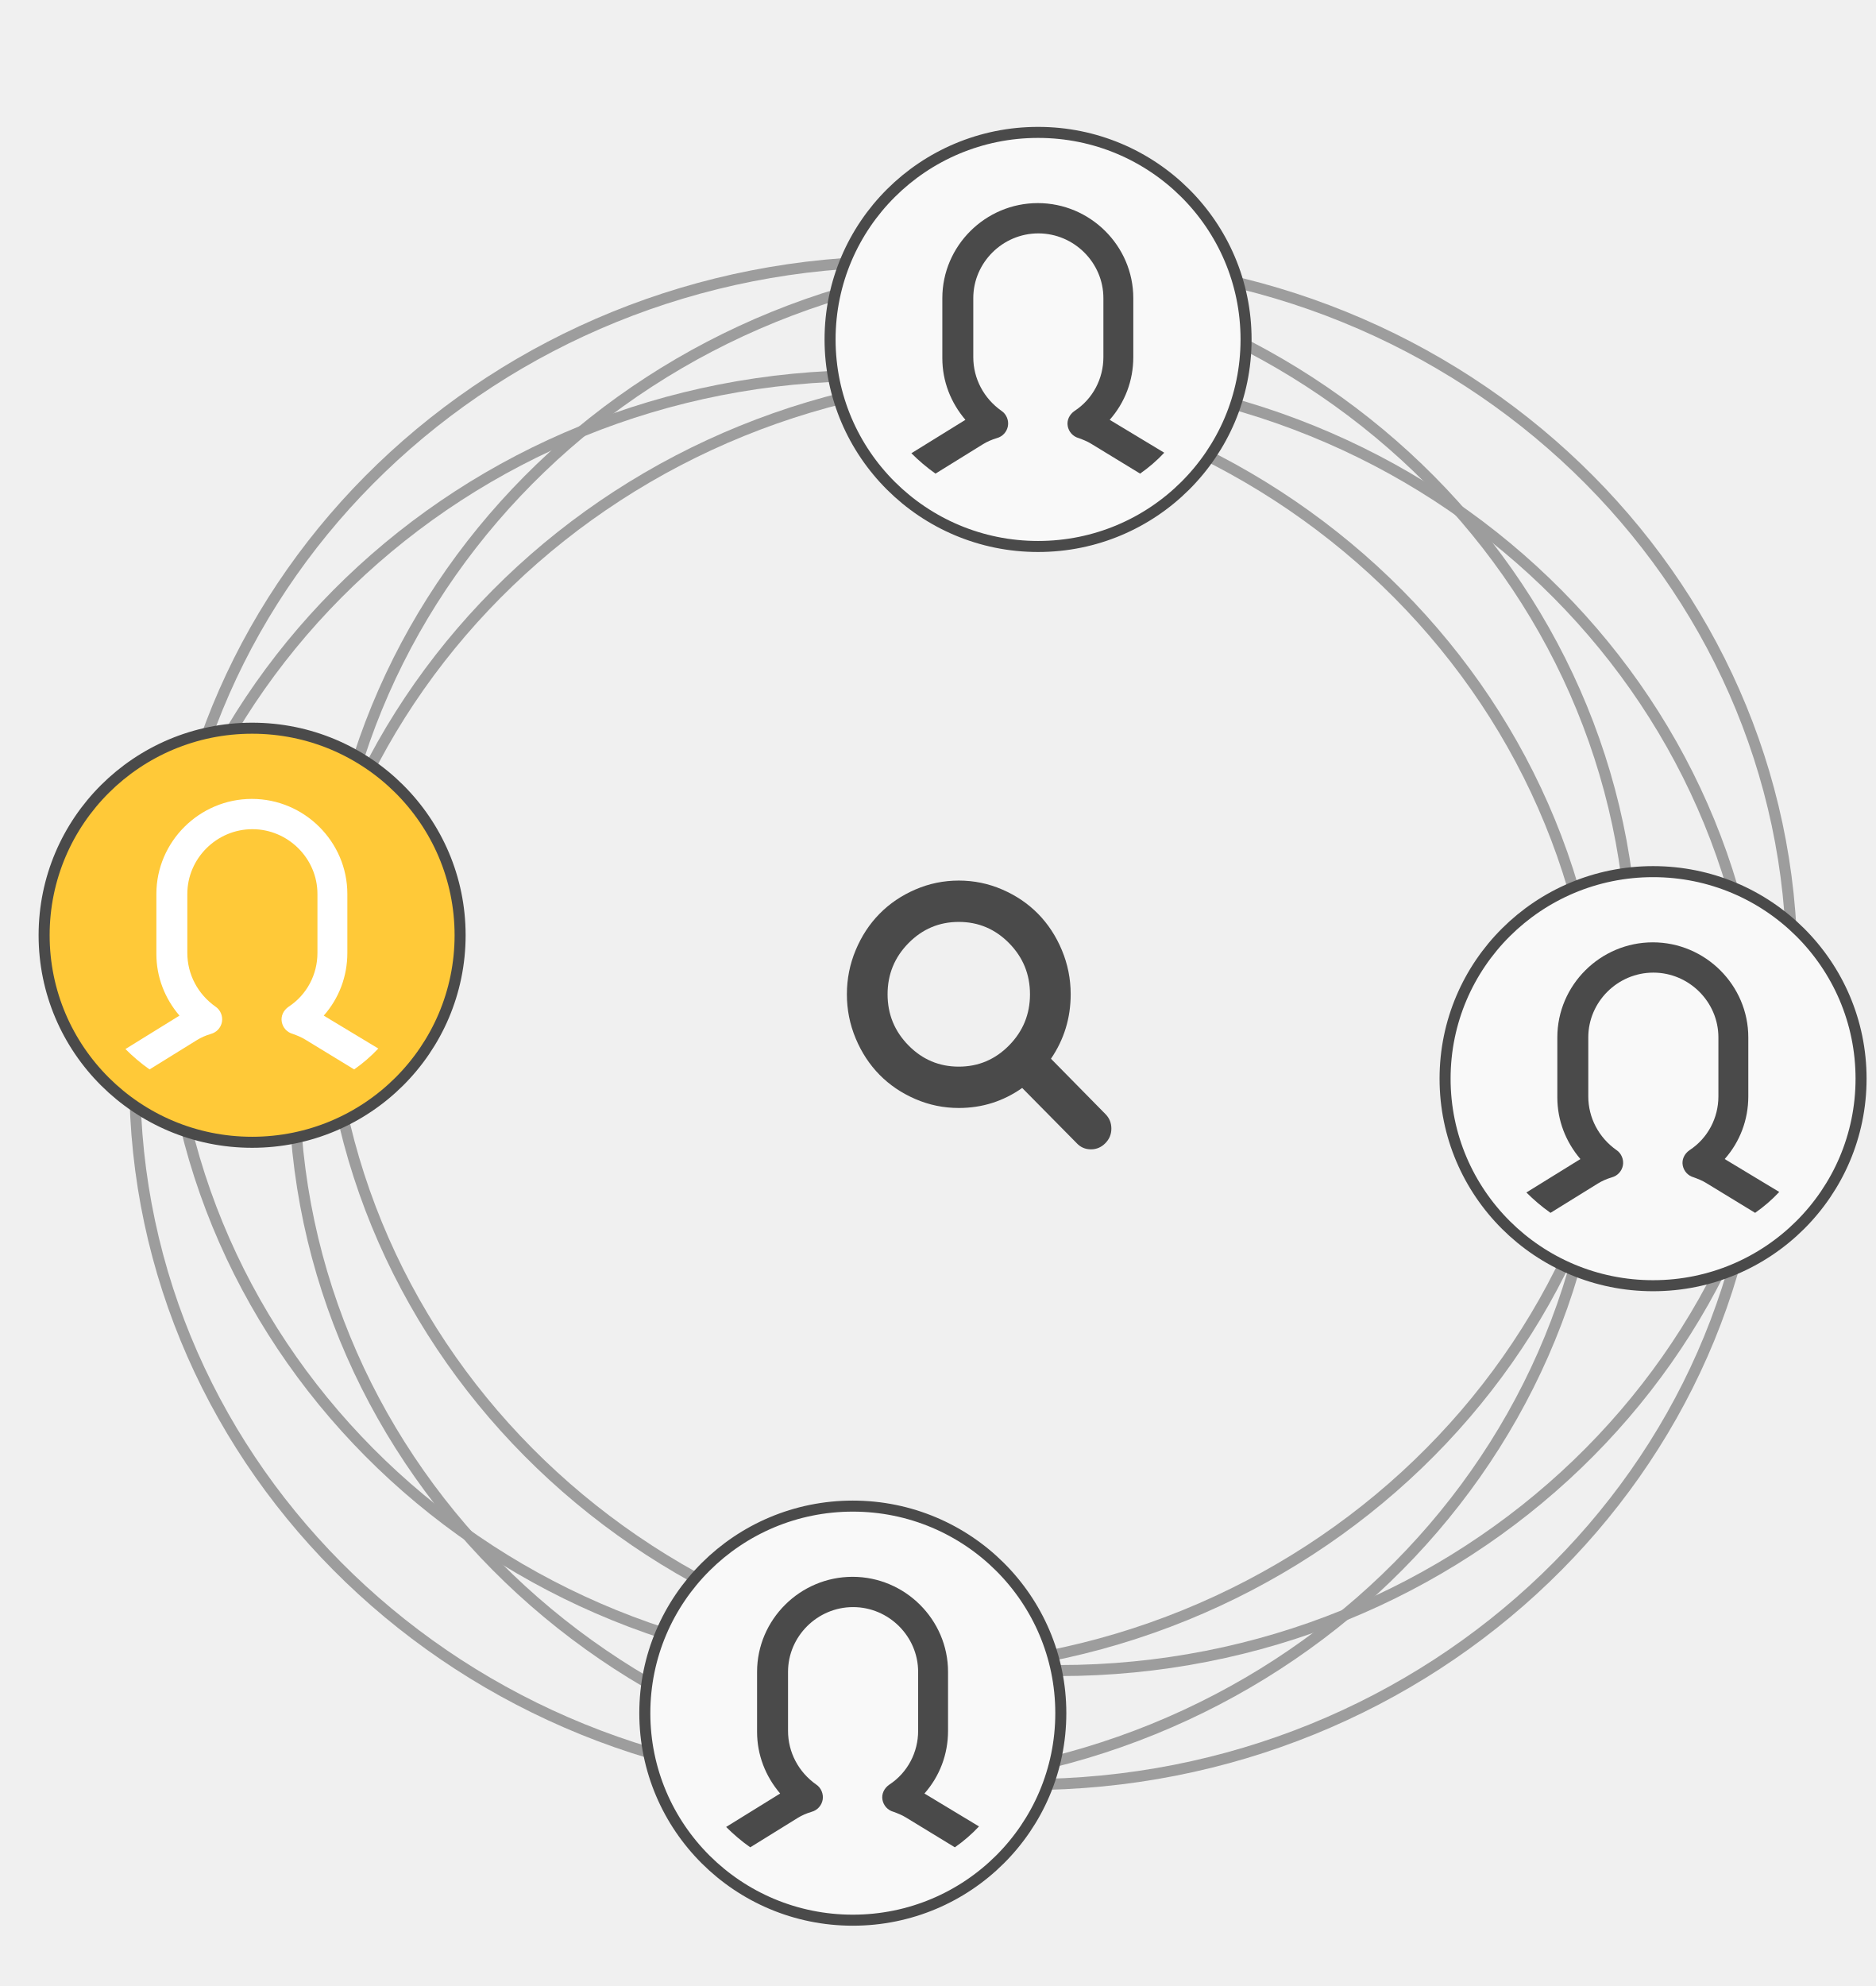
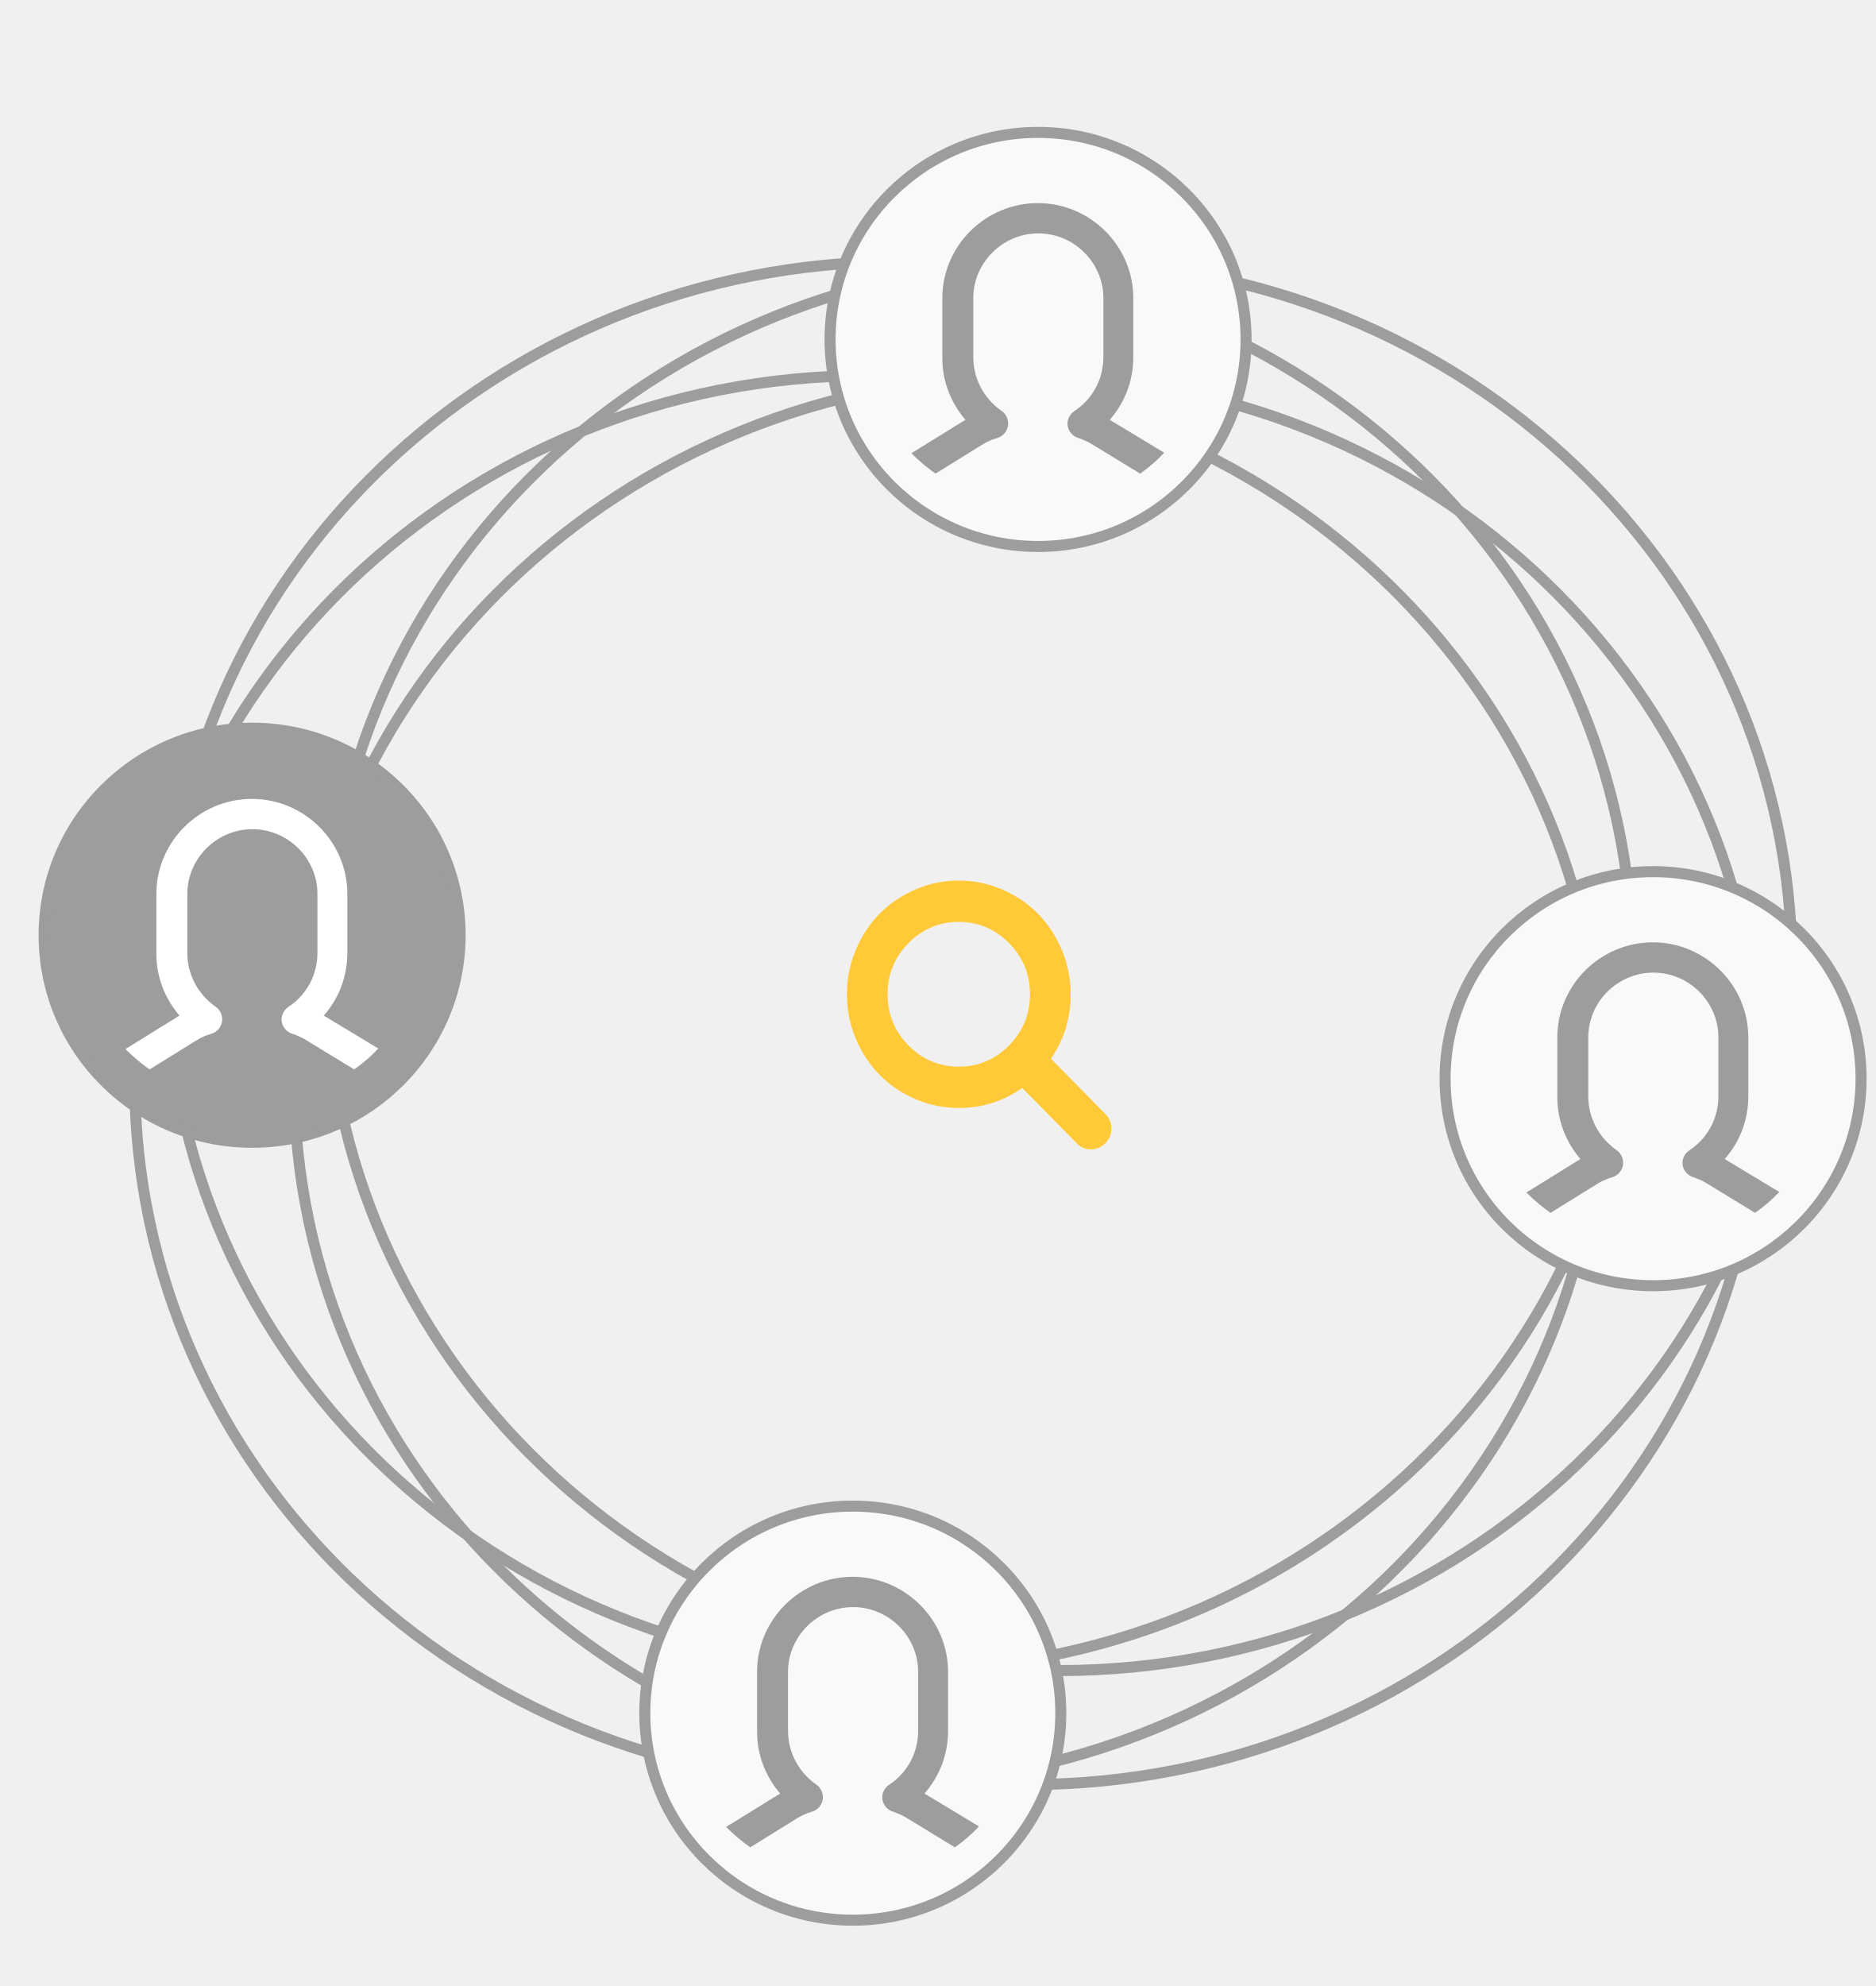
<svg xmlns="http://www.w3.org/2000/svg" width="170px" height="180px" viewBox="0 0 170 180" version="1.1">
  <defs />
  <g id="Page-1" stroke="none" stroke-width="1" fill="none" fill-rule="evenodd">
    <g id="find-copy">
      <g id="find" transform="translate(4, 12)">
        <g id="Find-your-champion-Copy" transform="translate(8.01398, 10.81034)">
          <g id="Circles" transform="translate(0.205862, 0.899001)" stroke="#9D9D9D">
            <ellipse id="Oval-2" cx="69.333" cy="63.851" rx="66.445" ry="63.851" />
            <ellipse id="Oval-2-Copy" cx="80.889" cy="74.185" rx="66.445" ry="63.851" />
            <ellipse id="Oval-2-Copy-2" cx="83.778" cy="63.851" rx="66.445" ry="63.851" />
            <ellipse id="Oval-2-Copy-3" cx="66.445" cy="74.185" rx="66.445" ry="63.851" />
          </g>
-           <path d="M88.201,78.168 L83.259,73.147 C84.45,71.4 85.046,69.452 85.046,67.306 C85.046,65.91 84.779,64.575 84.246,63.302 C83.713,62.028 82.992,60.93 82.085,60.008 C81.177,59.086 80.096,58.354 78.843,57.812 C77.589,57.27 76.275,56.999 74.902,56.999 C73.528,56.999 72.214,57.27 70.961,57.812 C69.707,58.354 68.627,59.086 67.719,60.008 C66.811,60.93 66.09,62.028 65.557,63.302 C65.024,64.575 64.758,65.91 64.758,67.306 C64.758,68.701 65.024,70.035 65.557,71.309 C66.09,72.583 66.811,73.681 67.719,74.603 C68.627,75.525 69.707,76.257 70.961,76.799 C72.215,77.341 73.528,77.611 74.902,77.611 C77.015,77.611 78.932,77.006 80.651,75.796 L85.594,80.803 C85.939,81.173 86.371,81.359 86.89,81.359 C87.39,81.359 87.822,81.173 88.187,80.803 C88.552,80.432 88.734,79.993 88.734,79.485 C88.735,78.968 88.557,78.529 88.201,78.168 Z M79.462,71.938 C78.199,73.222 76.679,73.864 74.902,73.864 C73.125,73.864 71.605,73.222 70.341,71.938 C69.078,70.655 68.447,69.111 68.447,67.305 C68.447,65.5 69.078,63.955 70.341,62.672 C71.604,61.389 73.125,60.747 74.902,60.747 C76.679,60.747 78.199,61.389 79.462,62.672 C80.726,63.955 81.357,65.5 81.357,67.305 C81.357,69.111 80.725,70.655 79.462,71.938 Z" id="Combined-Shape" fill="#4A4A4A" />
+           <path d="M88.201,78.168 L83.259,73.147 C84.45,71.4 85.046,69.452 85.046,67.306 C85.046,65.91 84.779,64.575 84.246,63.302 C83.713,62.028 82.992,60.93 82.085,60.008 C81.177,59.086 80.096,58.354 78.843,57.812 C77.589,57.27 76.275,56.999 74.902,56.999 C73.528,56.999 72.214,57.27 70.961,57.812 C69.707,58.354 68.627,59.086 67.719,60.008 C66.811,60.93 66.09,62.028 65.557,63.302 C65.024,64.575 64.758,65.91 64.758,67.306 C64.758,68.701 65.024,70.035 65.557,71.309 C66.09,72.583 66.811,73.681 67.719,74.603 C68.627,75.525 69.707,76.257 70.961,76.799 C72.215,77.341 73.528,77.611 74.902,77.611 C77.015,77.611 78.932,77.006 80.651,75.796 L85.594,80.803 C85.939,81.173 86.371,81.359 86.89,81.359 C87.39,81.359 87.822,81.173 88.187,80.803 C88.552,80.432 88.734,79.993 88.734,79.485 C88.735,78.968 88.557,78.529 88.201,78.168 Z M79.462,71.938 C78.199,73.222 76.679,73.864 74.902,73.864 C73.125,73.864 71.605,73.222 70.341,71.938 C69.078,70.655 68.447,69.111 68.447,67.305 C68.447,65.5 69.078,63.955 70.341,62.672 C71.604,61.389 73.125,60.747 74.902,60.747 C76.679,60.747 78.199,61.389 79.462,62.672 C80.726,63.955 81.357,65.5 81.357,67.305 C81.357,69.111 80.725,70.655 79.462,71.938 Z" id="Combined-Shape" fill="#FFC938" />
        </g>
        <g id="avatar-blue" transform="translate(71.24849, 0)">
-           <ellipse id="Oval-3" stroke="#4A4A4A" fill="#F9F9F9" cx="18.855" cy="18.765" rx="18.855" ry="18.765" />
-           <path d="M28.106,30.926 L23.683,28.228 C23.302,27.991 22.922,27.849 22.541,27.707 C22.018,27.565 21.638,27.139 21.543,26.618 C21.448,26.098 21.685,25.577 22.161,25.246 C23.826,24.157 24.777,22.311 24.777,20.371 L24.777,15.022 C24.777,11.803 22.113,9.153 18.879,9.153 C15.645,9.153 12.982,11.803 12.982,15.022 L12.982,20.371 C12.982,22.311 13.933,24.11 15.55,25.246 C15.978,25.53 16.216,26.098 16.121,26.618 C16.026,27.139 15.645,27.565 15.122,27.707 C14.646,27.849 14.218,28.038 13.838,28.275 L9.557,30.926 C8.749,30.358 8.036,29.742 7.37,29.08 L12.268,26.05 C10.937,24.488 10.176,22.548 10.176,20.465 L10.176,15.022 C10.176,10.289 14.076,6.408 18.832,6.408 C23.588,6.408 27.488,10.289 27.488,15.022 L27.488,20.371 C27.488,22.5 26.727,24.488 25.348,26.05 L30.294,29.032 C29.628,29.742 28.915,30.358 28.106,30.926 L28.106,30.926 Z" id="Shape-Copy-3" fill="#4A4A4A" />
+           <ellipse id="Oval-3" stroke="#9D9D9D" fill="#F9F9F9" cx="18.855" cy="18.765" rx="18.855" ry="18.765" />
+           <path d="M28.106,30.926 L23.683,28.228 C23.302,27.991 22.922,27.849 22.541,27.707 C22.018,27.565 21.638,27.139 21.543,26.618 C21.448,26.098 21.685,25.577 22.161,25.246 C23.826,24.157 24.777,22.311 24.777,20.371 L24.777,15.022 C24.777,11.803 22.113,9.153 18.879,9.153 C15.645,9.153 12.982,11.803 12.982,15.022 L12.982,20.371 C12.982,22.311 13.933,24.11 15.55,25.246 C15.978,25.53 16.216,26.098 16.121,26.618 C16.026,27.139 15.645,27.565 15.122,27.707 C14.646,27.849 14.218,28.038 13.838,28.275 L9.557,30.926 C8.749,30.358 8.036,29.742 7.37,29.08 L12.268,26.05 C10.937,24.488 10.176,22.548 10.176,20.465 L10.176,15.022 C10.176,10.289 14.076,6.408 18.832,6.408 C23.588,6.408 27.488,10.289 27.488,15.022 L27.488,20.371 C27.488,22.5 26.727,24.488 25.348,26.05 L30.294,29.032 C29.628,29.742 28.915,30.358 28.106,30.926 L28.106,30.926 Z" id="Shape-Copy-3" fill="#9D9D9D" />
        </g>
        <g id="avatar-blue-copy-3" transform="translate(0, 54)">
-           <ellipse id="Oval-3" stroke="#4A4A4A" fill="#FFC938" cx="18.855" cy="18.765" rx="18.855" ry="18.765" />
+           <ellipse id="Oval-3" stroke="#9D9D9D" fill="#9D9D9D" cx="18.855" cy="18.765" rx="18.855" ry="18.765" />
          <path d="M23.683,28.228 C23.302,27.991 22.922,27.849 22.541,27.707 C22.018,27.565 21.638,27.139 21.543,26.618 C21.448,26.098 21.685,25.577 22.161,25.246 C23.826,24.157 24.777,22.311 24.777,20.371 L24.777,15.022 C24.777,11.803 22.113,9.153 18.879,9.153 C15.645,9.153 12.982,11.803 12.982,15.022 L12.982,20.371 C12.982,22.311 13.933,24.11 15.55,25.246 C15.978,25.53 16.216,26.098 16.121,26.618 C16.026,27.139 15.645,27.565 15.122,27.707 C14.646,27.849 14.218,28.038 13.838,28.275 L9.557,30.926 C8.749,30.358 8.036,29.742 7.37,29.08 L12.268,26.05 C10.937,24.488 10.176,22.548 10.176,20.465 L10.176,15.022 C10.176,10.289 14.076,6.408 18.832,6.408 C23.588,6.408 27.488,10.289 27.488,15.022 L27.488,20.371 C27.488,22.5 26.727,24.488 25.348,26.05 L30.294,29.032 C29.628,29.742 28.915,30.358 28.106,30.926 L23.683,28.228 Z" id="Shape-Copy-3" fill="#FFFFFF" />
        </g>
        <g id="avatar-blue-copy" transform="translate(127, 67)">
-           <ellipse id="Oval-3" stroke="#4A4A4A" fill="#F9F9F9" cx="18.855" cy="18.765" rx="18.855" ry="18.765" />
-           <path d="M28.106,30.926 L23.683,28.228 C23.302,27.991 22.922,27.849 22.541,27.707 C22.018,27.565 21.638,27.139 21.543,26.618 C21.448,26.098 21.685,25.577 22.161,25.246 C23.826,24.157 24.777,22.311 24.777,20.371 L24.777,15.022 C24.777,11.803 22.113,9.153 18.879,9.153 C15.645,9.153 12.982,11.803 12.982,15.022 L12.982,20.371 C12.982,22.311 13.933,24.11 15.55,25.246 C15.978,25.53 16.216,26.098 16.121,26.618 C16.026,27.139 15.645,27.565 15.122,27.707 C14.646,27.849 14.218,28.038 13.838,28.275 L9.557,30.926 C8.749,30.358 8.036,29.742 7.37,29.08 L12.268,26.05 C10.937,24.488 10.176,22.548 10.176,20.465 L10.176,15.022 C10.176,10.289 14.076,6.408 18.832,6.408 C23.588,6.408 27.488,10.289 27.488,15.022 L27.488,20.371 C27.488,22.5 26.727,24.488 25.348,26.05 L30.294,29.032 C29.628,29.742 28.915,30.358 28.106,30.926 L28.106,30.926 Z" id="Shape-Copy-3" fill="#4A4A4A" />
+           <ellipse id="Oval-3" stroke="#9D9D9D" fill="#F9F9F9" cx="18.855" cy="18.765" rx="18.855" ry="18.765" />
+           <path d="M23.683,28.228 C23.302,27.991 22.922,27.849 22.541,27.707 C22.018,27.565 21.638,27.139 21.543,26.618 C21.448,26.098 21.685,25.577 22.161,25.246 C23.826,24.157 24.777,22.311 24.777,20.371 L24.777,15.022 C24.777,11.803 22.113,9.153 18.879,9.153 C15.645,9.153 12.982,11.803 12.982,15.022 L12.982,20.371 C12.982,22.311 13.933,24.11 15.55,25.246 C15.978,25.53 16.216,26.098 16.121,26.618 C16.026,27.139 15.645,27.565 15.122,27.707 C14.646,27.849 14.218,28.038 13.838,28.275 L9.557,30.926 C8.749,30.358 8.036,29.742 7.37,29.08 L12.268,26.05 C10.937,24.488 10.176,22.548 10.176,20.465 L10.176,15.022 C10.176,10.289 14.076,6.408 18.832,6.408 C23.588,6.408 27.488,10.289 27.488,15.022 L27.488,20.371 C27.488,22.5 26.727,24.488 25.348,26.05 L30.294,29.032 C29.628,29.742 28.915,30.358 28.106,30.926 L23.683,28.228 Z" id="Shape-Copy-3" fill="#9D9D9D" />
        </g>
        <g id="avatar-blue-copy-2" transform="translate(54.45455, 124.5052)">
-           <ellipse id="Oval-3" stroke="#4A4A4A" fill="#F9F9F9" cx="18.855" cy="18.765" rx="18.855" ry="18.765" />
-           <path d="M28.106,30.926 L23.683,28.228 C23.302,27.991 22.922,27.849 22.541,27.707 C22.018,27.565 21.638,27.139 21.543,26.618 C21.448,26.098 21.685,25.577 22.161,25.246 C23.826,24.157 24.777,22.311 24.777,20.371 L24.777,15.022 C24.777,11.803 22.113,9.153 18.879,9.153 C15.645,9.153 12.982,11.803 12.982,15.022 L12.982,20.371 C12.982,22.311 13.933,24.11 15.55,25.246 C15.978,25.53 16.216,26.098 16.121,26.618 C16.026,27.139 15.645,27.565 15.122,27.707 C14.646,27.849 14.218,28.038 13.838,28.275 L9.557,30.926 C8.749,30.358 8.036,29.742 7.37,29.08 L12.268,26.05 C10.937,24.488 10.176,22.548 10.176,20.465 L10.176,15.022 C10.176,10.289 14.076,6.408 18.832,6.408 C23.588,6.408 27.488,10.289 27.488,15.022 L27.488,20.371 C27.488,22.5 26.727,24.488 25.348,26.05 L30.294,29.032 C29.628,29.742 28.915,30.358 28.106,30.926 L28.106,30.926 Z" id="Shape-Copy-3" fill="#4A4A4A" />
+           <ellipse id="Oval-3" stroke="#9D9D9D" fill="#F9F9F9" cx="18.855" cy="18.765" rx="18.855" ry="18.765" />
+           <path d="M28.106,30.926 L23.683,28.228 C23.302,27.991 22.922,27.849 22.541,27.707 C22.018,27.565 21.638,27.139 21.543,26.618 C21.448,26.098 21.685,25.577 22.161,25.246 C23.826,24.157 24.777,22.311 24.777,20.371 L24.777,15.022 C24.777,11.803 22.113,9.153 18.879,9.153 C15.645,9.153 12.982,11.803 12.982,15.022 L12.982,20.371 C12.982,22.311 13.933,24.11 15.55,25.246 C15.978,25.53 16.216,26.098 16.121,26.618 C16.026,27.139 15.645,27.565 15.122,27.707 C14.646,27.849 14.218,28.038 13.838,28.275 L9.557,30.926 C8.749,30.358 8.036,29.742 7.37,29.08 L12.268,26.05 C10.937,24.488 10.176,22.548 10.176,20.465 L10.176,15.022 C10.176,10.289 14.076,6.408 18.832,6.408 C23.588,6.408 27.488,10.289 27.488,15.022 L27.488,20.371 C27.488,22.5 26.727,24.488 25.348,26.05 L30.294,29.032 C29.628,29.742 28.915,30.358 28.106,30.926 L28.106,30.926 Z" id="Shape-Copy-3" fill="#9D9D9D" />
        </g>
      </g>
    </g>
  </g>
</svg>
